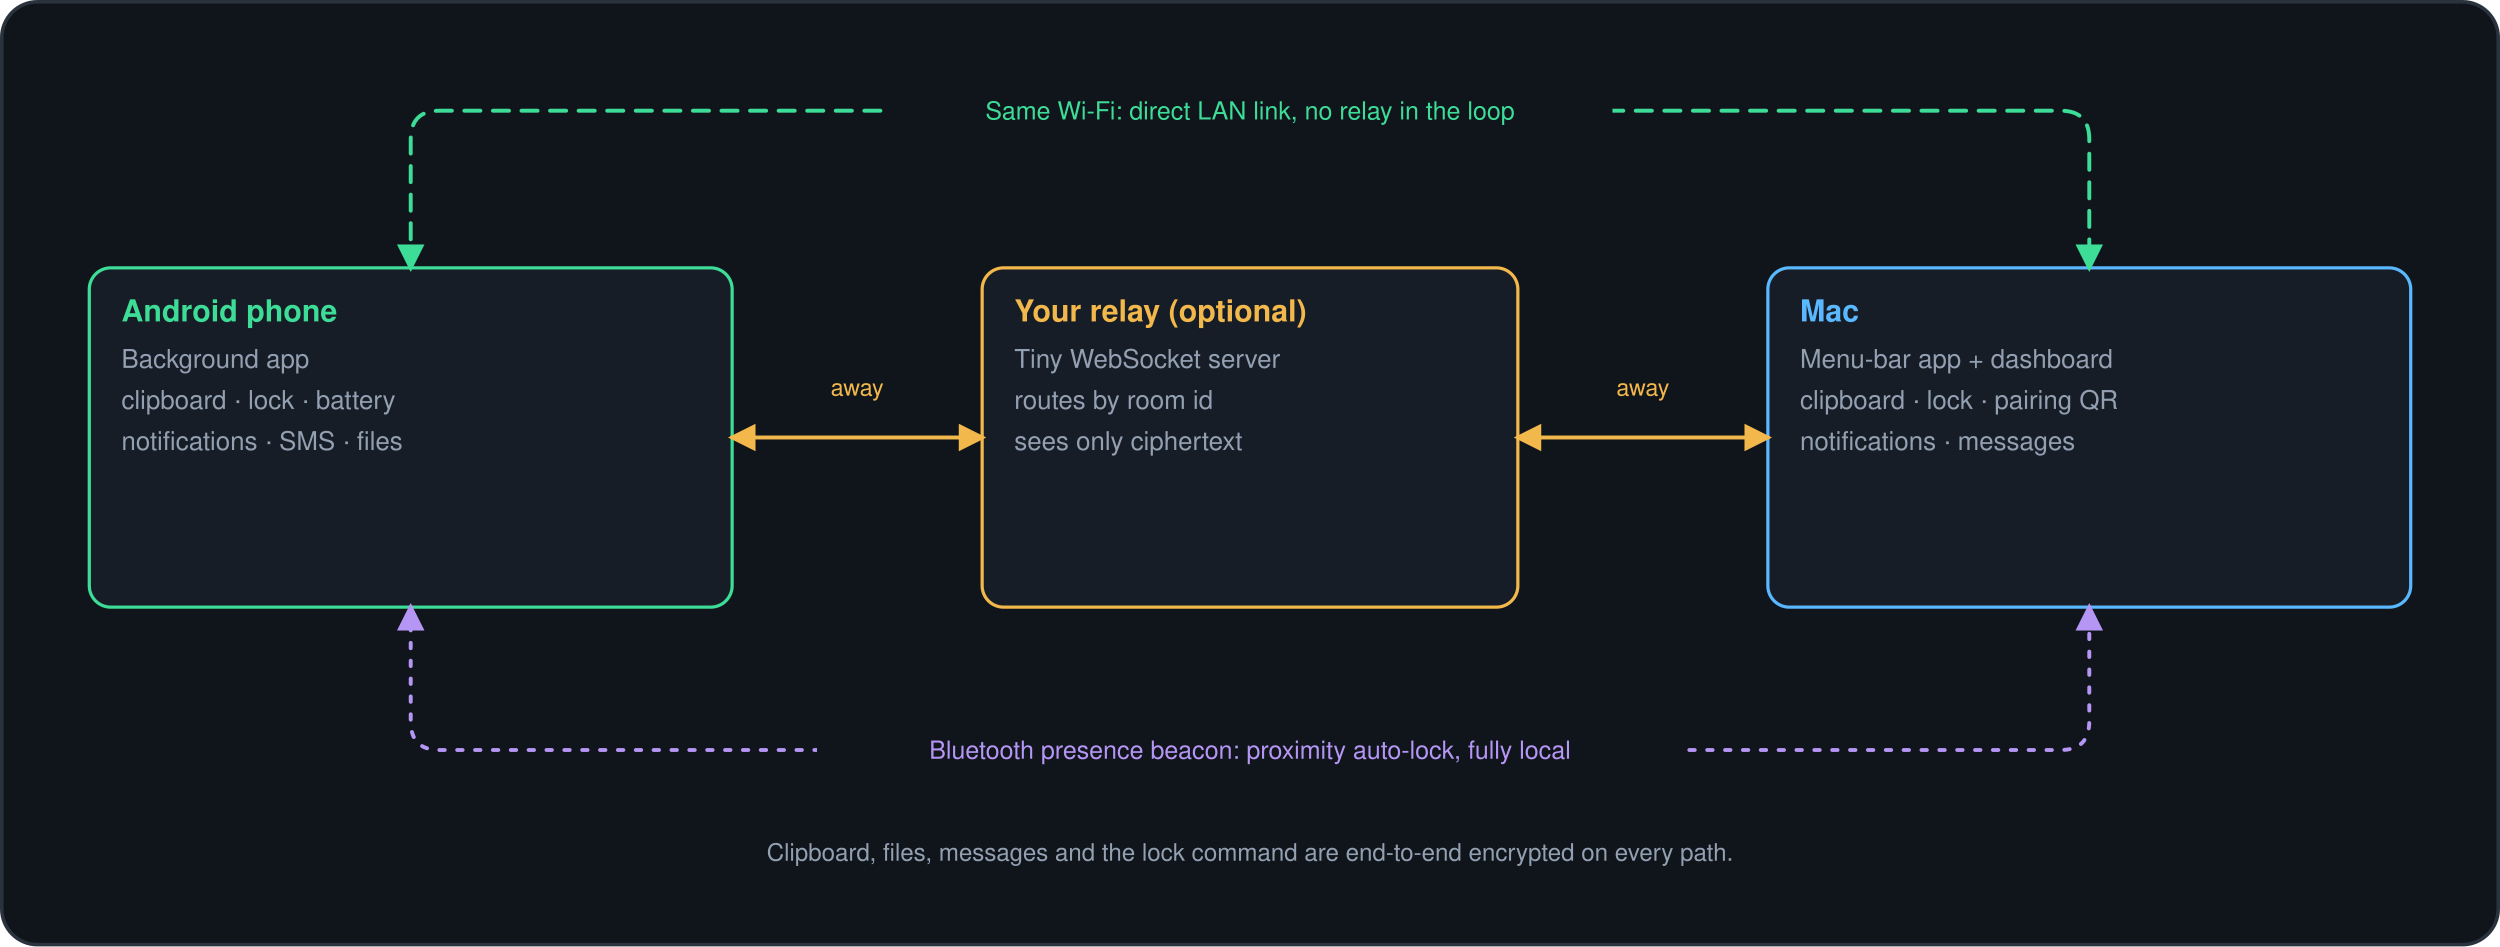
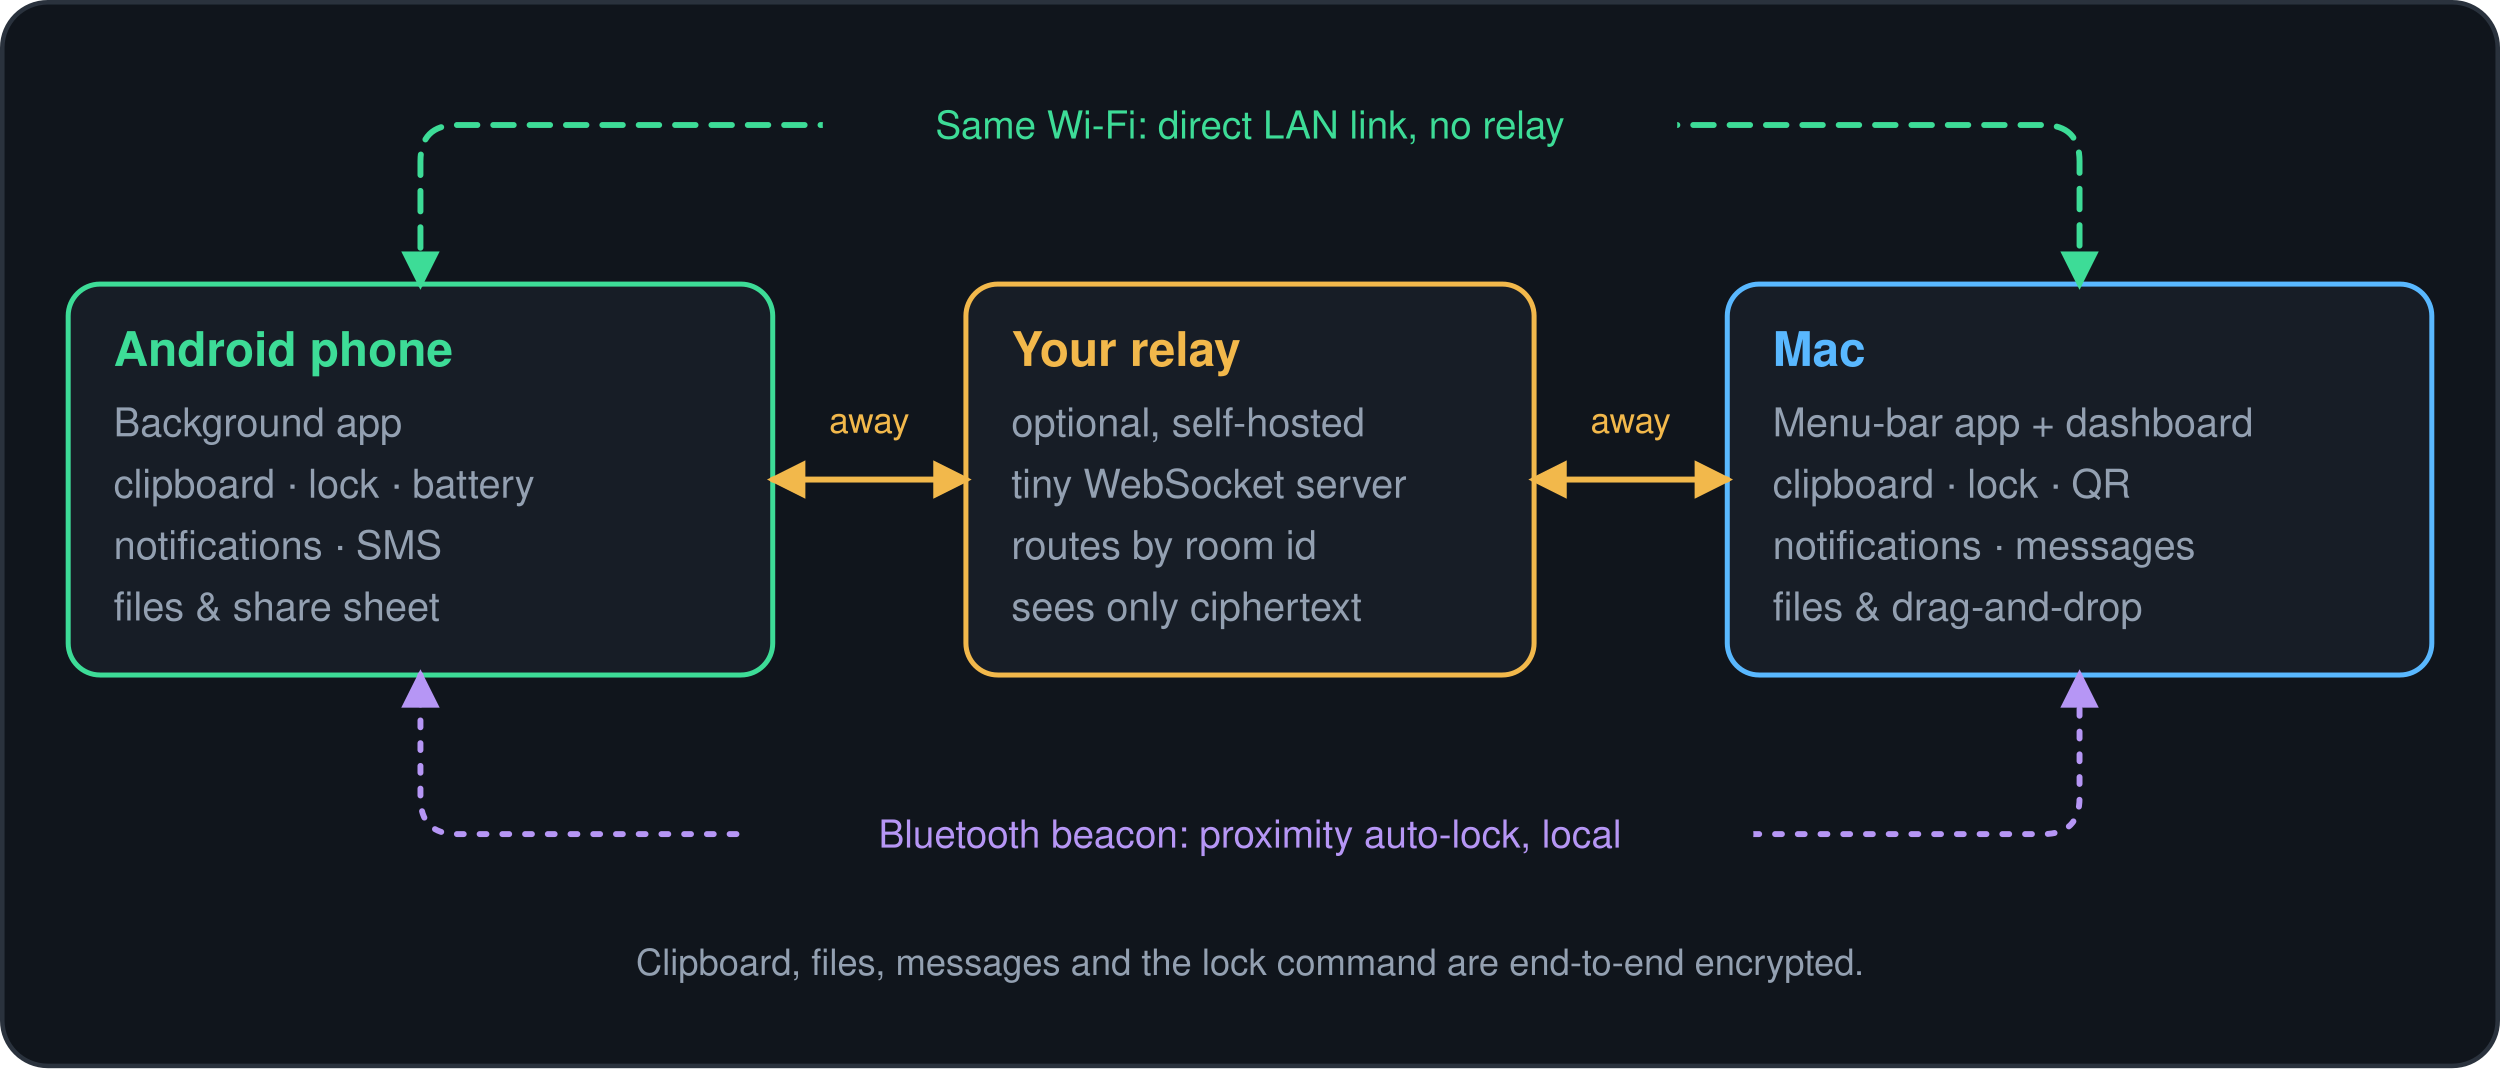
- <svg xmlns="http://www.w3.org/2000/svg" width="1400" height="530" viewBox="0 0 1400 530">
+ <svg xmlns="http://www.w3.org/2000/svg" width="1100" height="470" viewBox="0 0 1100 470">
  <defs>
-     <marker id="m0" viewBox="0 0 10 10" refX="8.5" refY="5" markerWidth="7" markerHeight="7" orient="auto-start-reverse">
+     <marker id="m0" viewBox="0 0 10 10" refX="8.5" refY="5" markerWidth="6.5" markerHeight="6.5" orient="auto-start-reverse">
      <path d="M0 0L10 5L0 10z" fill="#F2B84B" />
    </marker>
-     <marker id="m1" viewBox="0 0 10 10" refX="8.5" refY="5" markerWidth="7" markerHeight="7" orient="auto-start-reverse">
+     <marker id="m1" viewBox="0 0 10 10" refX="8.5" refY="5" markerWidth="6.5" markerHeight="6.5" orient="auto-start-reverse">
      <path d="M0 0L10 5L0 10z" fill="#3DDC97" />
    </marker>
-     <marker id="m2" viewBox="0 0 10 10" refX="8.5" refY="5" markerWidth="7" markerHeight="7" orient="auto-start-reverse">
+     <marker id="m2" viewBox="0 0 10 10" refX="8.5" refY="5" markerWidth="6.5" markerHeight="6.5" orient="auto-start-reverse">
      <path d="M0 0L10 5L0 10z" fill="#B696F5" />
    </marker>
  </defs>
-   <rect x="1" y="1" width="1398" height="528" rx="20" fill="#10151C" stroke="#2A323D" stroke-width="2" />
-   <rect x="50" y="150" width="360" height="190" rx="12" fill="#171D26" stroke="#3DDC97" stroke-width="1.8" />
-   <text x="68" y="180" font-family="-apple-system, 'SF Pro Text', 'Helvetica Neue', Helvetica, Arial, sans-serif" font-size="17" font-weight="650" fill="#3DDC97" text-anchor="start">Android phone</text>
-   <text x="68" y="206" font-family="-apple-system, 'SF Pro Text', 'Helvetica Neue', Helvetica, Arial, sans-serif" font-size="14.5" font-weight="400" fill="#93A0B1" text-anchor="start">Background app</text>
-   <text x="68" y="229" font-family="-apple-system, 'SF Pro Text', 'Helvetica Neue', Helvetica, Arial, sans-serif" font-size="14.5" font-weight="400" fill="#93A0B1" text-anchor="start">clipboard · lock · battery</text>
-   <text x="68" y="252" font-family="-apple-system, 'SF Pro Text', 'Helvetica Neue', Helvetica, Arial, sans-serif" font-size="14.5" font-weight="400" fill="#93A0B1" text-anchor="start">notifications · SMS · files</text>
-   <rect x="550" y="150" width="300" height="190" rx="12" fill="#171D26" stroke="#F2B84B" stroke-width="1.8" />
-   <text x="568" y="180" font-family="-apple-system, 'SF Pro Text', 'Helvetica Neue', Helvetica, Arial, sans-serif" font-size="17" font-weight="650" fill="#F2B84B" text-anchor="start">Your relay (optional)</text>
-   <text x="568" y="206" font-family="-apple-system, 'SF Pro Text', 'Helvetica Neue', Helvetica, Arial, sans-serif" font-size="14.5" font-weight="400" fill="#93A0B1" text-anchor="start">Tiny WebSocket server</text>
-   <text x="568" y="229" font-family="-apple-system, 'SF Pro Text', 'Helvetica Neue', Helvetica, Arial, sans-serif" font-size="14.5" font-weight="400" fill="#93A0B1" text-anchor="start">routes by room id</text>
-   <text x="568" y="252" font-family="-apple-system, 'SF Pro Text', 'Helvetica Neue', Helvetica, Arial, sans-serif" font-size="14.5" font-weight="400" fill="#93A0B1" text-anchor="start">sees only ciphertext</text>
-   <rect x="990" y="150" width="360" height="190" rx="12" fill="#171D26" stroke="#59B8FF" stroke-width="1.8" />
-   <text x="1008" y="180" font-family="-apple-system, 'SF Pro Text', 'Helvetica Neue', Helvetica, Arial, sans-serif" font-size="17" font-weight="650" fill="#59B8FF" text-anchor="start">Mac</text>
-   <text x="1008" y="206" font-family="-apple-system, 'SF Pro Text', 'Helvetica Neue', Helvetica, Arial, sans-serif" font-size="14.5" font-weight="400" fill="#93A0B1" text-anchor="start">Menu-bar app + dashboard</text>
-   <text x="1008" y="229" font-family="-apple-system, 'SF Pro Text', 'Helvetica Neue', Helvetica, Arial, sans-serif" font-size="14.5" font-weight="400" fill="#93A0B1" text-anchor="start">clipboard · lock · pairing QR</text>
-   <text x="1008" y="252" font-family="-apple-system, 'SF Pro Text', 'Helvetica Neue', Helvetica, Arial, sans-serif" font-size="14.5" font-weight="400" fill="#93A0B1" text-anchor="start">notifications · messages</text>
-   <path d="M410 245 L550 245" fill="none" stroke="#F2B84B" stroke-width="2.2" stroke-linecap="round" marker-end="url(#m0)" marker-start="url(#m0)" />
-   <path d="M850 245 L990 245" fill="none" stroke="#F2B84B" stroke-width="2.2" stroke-linecap="round" marker-end="url(#m0)" marker-start="url(#m0)" />
-   <rect x="454.5" y="203.5" width="51" height="27" rx="13.5" fill="#10151C" stroke="none" stroke-width="1" />
-   <text x="480" y="221.55" font-family="-apple-system, 'SF Pro Text', 'Helvetica Neue', Helvetica, Arial, sans-serif" font-size="13" font-weight="400" fill="#F2B84B" text-anchor="middle">away</text>
-   <rect x="894.5" y="203.5" width="51" height="27" rx="13.5" fill="#10151C" stroke="none" stroke-width="1" />
-   <text x="920" y="221.55" font-family="-apple-system, 'SF Pro Text', 'Helvetica Neue', Helvetica, Arial, sans-serif" font-size="13" font-weight="400" fill="#F2B84B" text-anchor="middle">away</text>
-   <path d="M230 150 L230 78 Q230 62 246 62 L1154 62 Q1170 62 1170 78 L1170 150" fill="none" stroke="#3DDC97" stroke-width="2.2" stroke-linecap="round" stroke-dasharray="9 7" marker-end="url(#m1)" marker-start="url(#m1)" />
-   <rect x="497" y="48" width="406" height="28" rx="14" fill="#10151C" stroke="none" stroke-width="1" />
-   <text x="700" y="66.9" font-family="-apple-system, 'SF Pro Text', 'Helvetica Neue', Helvetica, Arial, sans-serif" font-size="14" font-weight="400" fill="#3DDC97" text-anchor="middle">Same Wi-Fi: direct LAN link, no relay in the loop</text>
-   <path d="M230 340 L230 404 Q230 420 246 420 L1154 420 Q1170 420 1170 404 L1170 340" fill="none" stroke="#B696F5" stroke-width="2.2" stroke-linecap="round" stroke-dasharray="3 7" marker-end="url(#m2)" marker-start="url(#m2)" />
-   <rect x="457.5" y="406" width="485" height="28" rx="14" fill="#10151C" stroke="none" stroke-width="1" />
-   <text x="700" y="424.9" font-family="-apple-system, 'SF Pro Text', 'Helvetica Neue', Helvetica, Arial, sans-serif" font-size="14" font-weight="400" fill="#B696F5" text-anchor="middle">Bluetooth presence beacon: proximity auto-lock, fully local</text>
-   <text x="700" y="482" font-family="-apple-system, 'SF Pro Text', 'Helvetica Neue', Helvetica, Arial, sans-serif" font-size="13.5" font-weight="400" fill="#93A0B1" text-anchor="middle">Clipboard, files, messages and the lock command are end-to-end encrypted on every path.</text>
+   <rect x="1" y="1" width="1098" height="468" rx="20" fill="#10151C" stroke="#2A323D" stroke-width="2" />
+   <rect x="30" y="125" width="310" height="172" rx="14" fill="#171D26" stroke="#3DDC97" stroke-width="2.2" />
+   <text x="50" y="161" font-family="-apple-system, 'SF Pro Text', 'Helvetica Neue', Helvetica, Arial, sans-serif" font-size="21" font-weight="650" fill="#3DDC97" text-anchor="start">Android phone</text>
+   <text x="50" y="192" font-family="-apple-system, 'SF Pro Text', 'Helvetica Neue', Helvetica, Arial, sans-serif" font-size="17.5" font-weight="400" fill="#93A0B1" text-anchor="start">Background app</text>
+   <text x="50" y="219" font-family="-apple-system, 'SF Pro Text', 'Helvetica Neue', Helvetica, Arial, sans-serif" font-size="17.5" font-weight="400" fill="#93A0B1" text-anchor="start">clipboard · lock · battery</text>
+   <text x="50" y="246" font-family="-apple-system, 'SF Pro Text', 'Helvetica Neue', Helvetica, Arial, sans-serif" font-size="17.5" font-weight="400" fill="#93A0B1" text-anchor="start">notifications · SMS</text>
+   <text x="50" y="273" font-family="-apple-system, 'SF Pro Text', 'Helvetica Neue', Helvetica, Arial, sans-serif" font-size="17.5" font-weight="400" fill="#93A0B1" text-anchor="start">files &amp; share sheet</text>
+   <rect x="425" y="125" width="250" height="172" rx="14" fill="#171D26" stroke="#F2B84B" stroke-width="2.2" />
+   <text x="445" y="161" font-family="-apple-system, 'SF Pro Text', 'Helvetica Neue', Helvetica, Arial, sans-serif" font-size="21" font-weight="650" fill="#F2B84B" text-anchor="start">Your relay</text>
+   <text x="445" y="192" font-family="-apple-system, 'SF Pro Text', 'Helvetica Neue', Helvetica, Arial, sans-serif" font-size="17.5" font-weight="400" fill="#93A0B1" text-anchor="start">optional, self-hosted</text>
+   <text x="445" y="219" font-family="-apple-system, 'SF Pro Text', 'Helvetica Neue', Helvetica, Arial, sans-serif" font-size="17.5" font-weight="400" fill="#93A0B1" text-anchor="start">tiny WebSocket server</text>
+   <text x="445" y="246" font-family="-apple-system, 'SF Pro Text', 'Helvetica Neue', Helvetica, Arial, sans-serif" font-size="17.5" font-weight="400" fill="#93A0B1" text-anchor="start">routes by room id</text>
+   <text x="445" y="273" font-family="-apple-system, 'SF Pro Text', 'Helvetica Neue', Helvetica, Arial, sans-serif" font-size="17.5" font-weight="400" fill="#93A0B1" text-anchor="start">sees only ciphertext</text>
+   <rect x="760" y="125" width="310" height="172" rx="14" fill="#171D26" stroke="#59B8FF" stroke-width="2.2" />
+   <text x="780" y="161" font-family="-apple-system, 'SF Pro Text', 'Helvetica Neue', Helvetica, Arial, sans-serif" font-size="21" font-weight="650" fill="#59B8FF" text-anchor="start">Mac</text>
+   <text x="780" y="192" font-family="-apple-system, 'SF Pro Text', 'Helvetica Neue', Helvetica, Arial, sans-serif" font-size="17.5" font-weight="400" fill="#93A0B1" text-anchor="start">Menu-bar app + dashboard</text>
+   <text x="780" y="219" font-family="-apple-system, 'SF Pro Text', 'Helvetica Neue', Helvetica, Arial, sans-serif" font-size="17.5" font-weight="400" fill="#93A0B1" text-anchor="start">clipboard · lock · QR</text>
+   <text x="780" y="246" font-family="-apple-system, 'SF Pro Text', 'Helvetica Neue', Helvetica, Arial, sans-serif" font-size="17.5" font-weight="400" fill="#93A0B1" text-anchor="start">notifications · messages</text>
+   <text x="780" y="273" font-family="-apple-system, 'SF Pro Text', 'Helvetica Neue', Helvetica, Arial, sans-serif" font-size="17.5" font-weight="400" fill="#93A0B1" text-anchor="start">files &amp; drag-and-drop</text>
+   <path d="M340 211 L425 211" fill="none" stroke="#F2B84B" stroke-width="2.6" stroke-linecap="round" marker-end="url(#m0)" marker-start="url(#m0)" />
+   <path d="M675 211 L760 211" fill="none" stroke="#F2B84B" stroke-width="2.6" stroke-linecap="round" marker-end="url(#m0)" marker-start="url(#m0)" />
+   <rect x="353" y="170.25" width="59" height="29.5" rx="14.75" fill="#10151C" stroke="none" stroke-width="1" />
+   <text x="382.5" y="190.425" font-family="-apple-system, 'SF Pro Text', 'Helvetica Neue', Helvetica, Arial, sans-serif" font-size="15.5" font-weight="400" fill="#F2B84B" text-anchor="middle">away</text>
+   <rect x="688" y="170.25" width="59" height="29.5" rx="14.75" fill="#10151C" stroke="none" stroke-width="1" />
+   <text x="717.5" y="190.425" font-family="-apple-system, 'SF Pro Text', 'Helvetica Neue', Helvetica, Arial, sans-serif" font-size="15.5" font-weight="400" fill="#F2B84B" text-anchor="middle">away</text>
+   <path d="M185 125 L185 71 Q185 55 201 55 L899 55 Q915 55 915 71 L915 125" fill="none" stroke="#3DDC97" stroke-width="2.6" stroke-linecap="round" stroke-dasharray="9 7" marker-end="url(#m1)" marker-start="url(#m1)" />
+   <rect x="362" y="39.5" width="376" height="31" rx="15.5" fill="#10151C" stroke="none" stroke-width="1" />
+   <text x="550" y="60.95" font-family="-apple-system, 'SF Pro Text', 'Helvetica Neue', Helvetica, Arial, sans-serif" font-size="17" font-weight="400" fill="#3DDC97" text-anchor="middle">Same Wi-Fi: direct LAN link, no relay</text>
+   <path d="M185 297 L185 351 Q185 367 201 367 L899 367 Q915 367 915 351 L915 297" fill="none" stroke="#B696F5" stroke-width="2.6" stroke-linecap="round" stroke-dasharray="3 7" marker-end="url(#m2)" marker-start="url(#m2)" />
+   <rect x="328.5" y="351.5" width="443" height="31" rx="15.5" fill="#10151C" stroke="none" stroke-width="1" />
+   <text x="550" y="372.95" font-family="-apple-system, 'SF Pro Text', 'Helvetica Neue', Helvetica, Arial, sans-serif" font-size="17" font-weight="400" fill="#B696F5" text-anchor="middle">Bluetooth beacon: proximity auto-lock, local</text>
+   <text x="550" y="429" font-family="-apple-system, 'SF Pro Text', 'Helvetica Neue', Helvetica, Arial, sans-serif" font-size="16" font-weight="400" fill="#93A0B1" text-anchor="middle">Clipboard, files, messages and the lock command are end-to-end encrypted.</text>
</svg>
